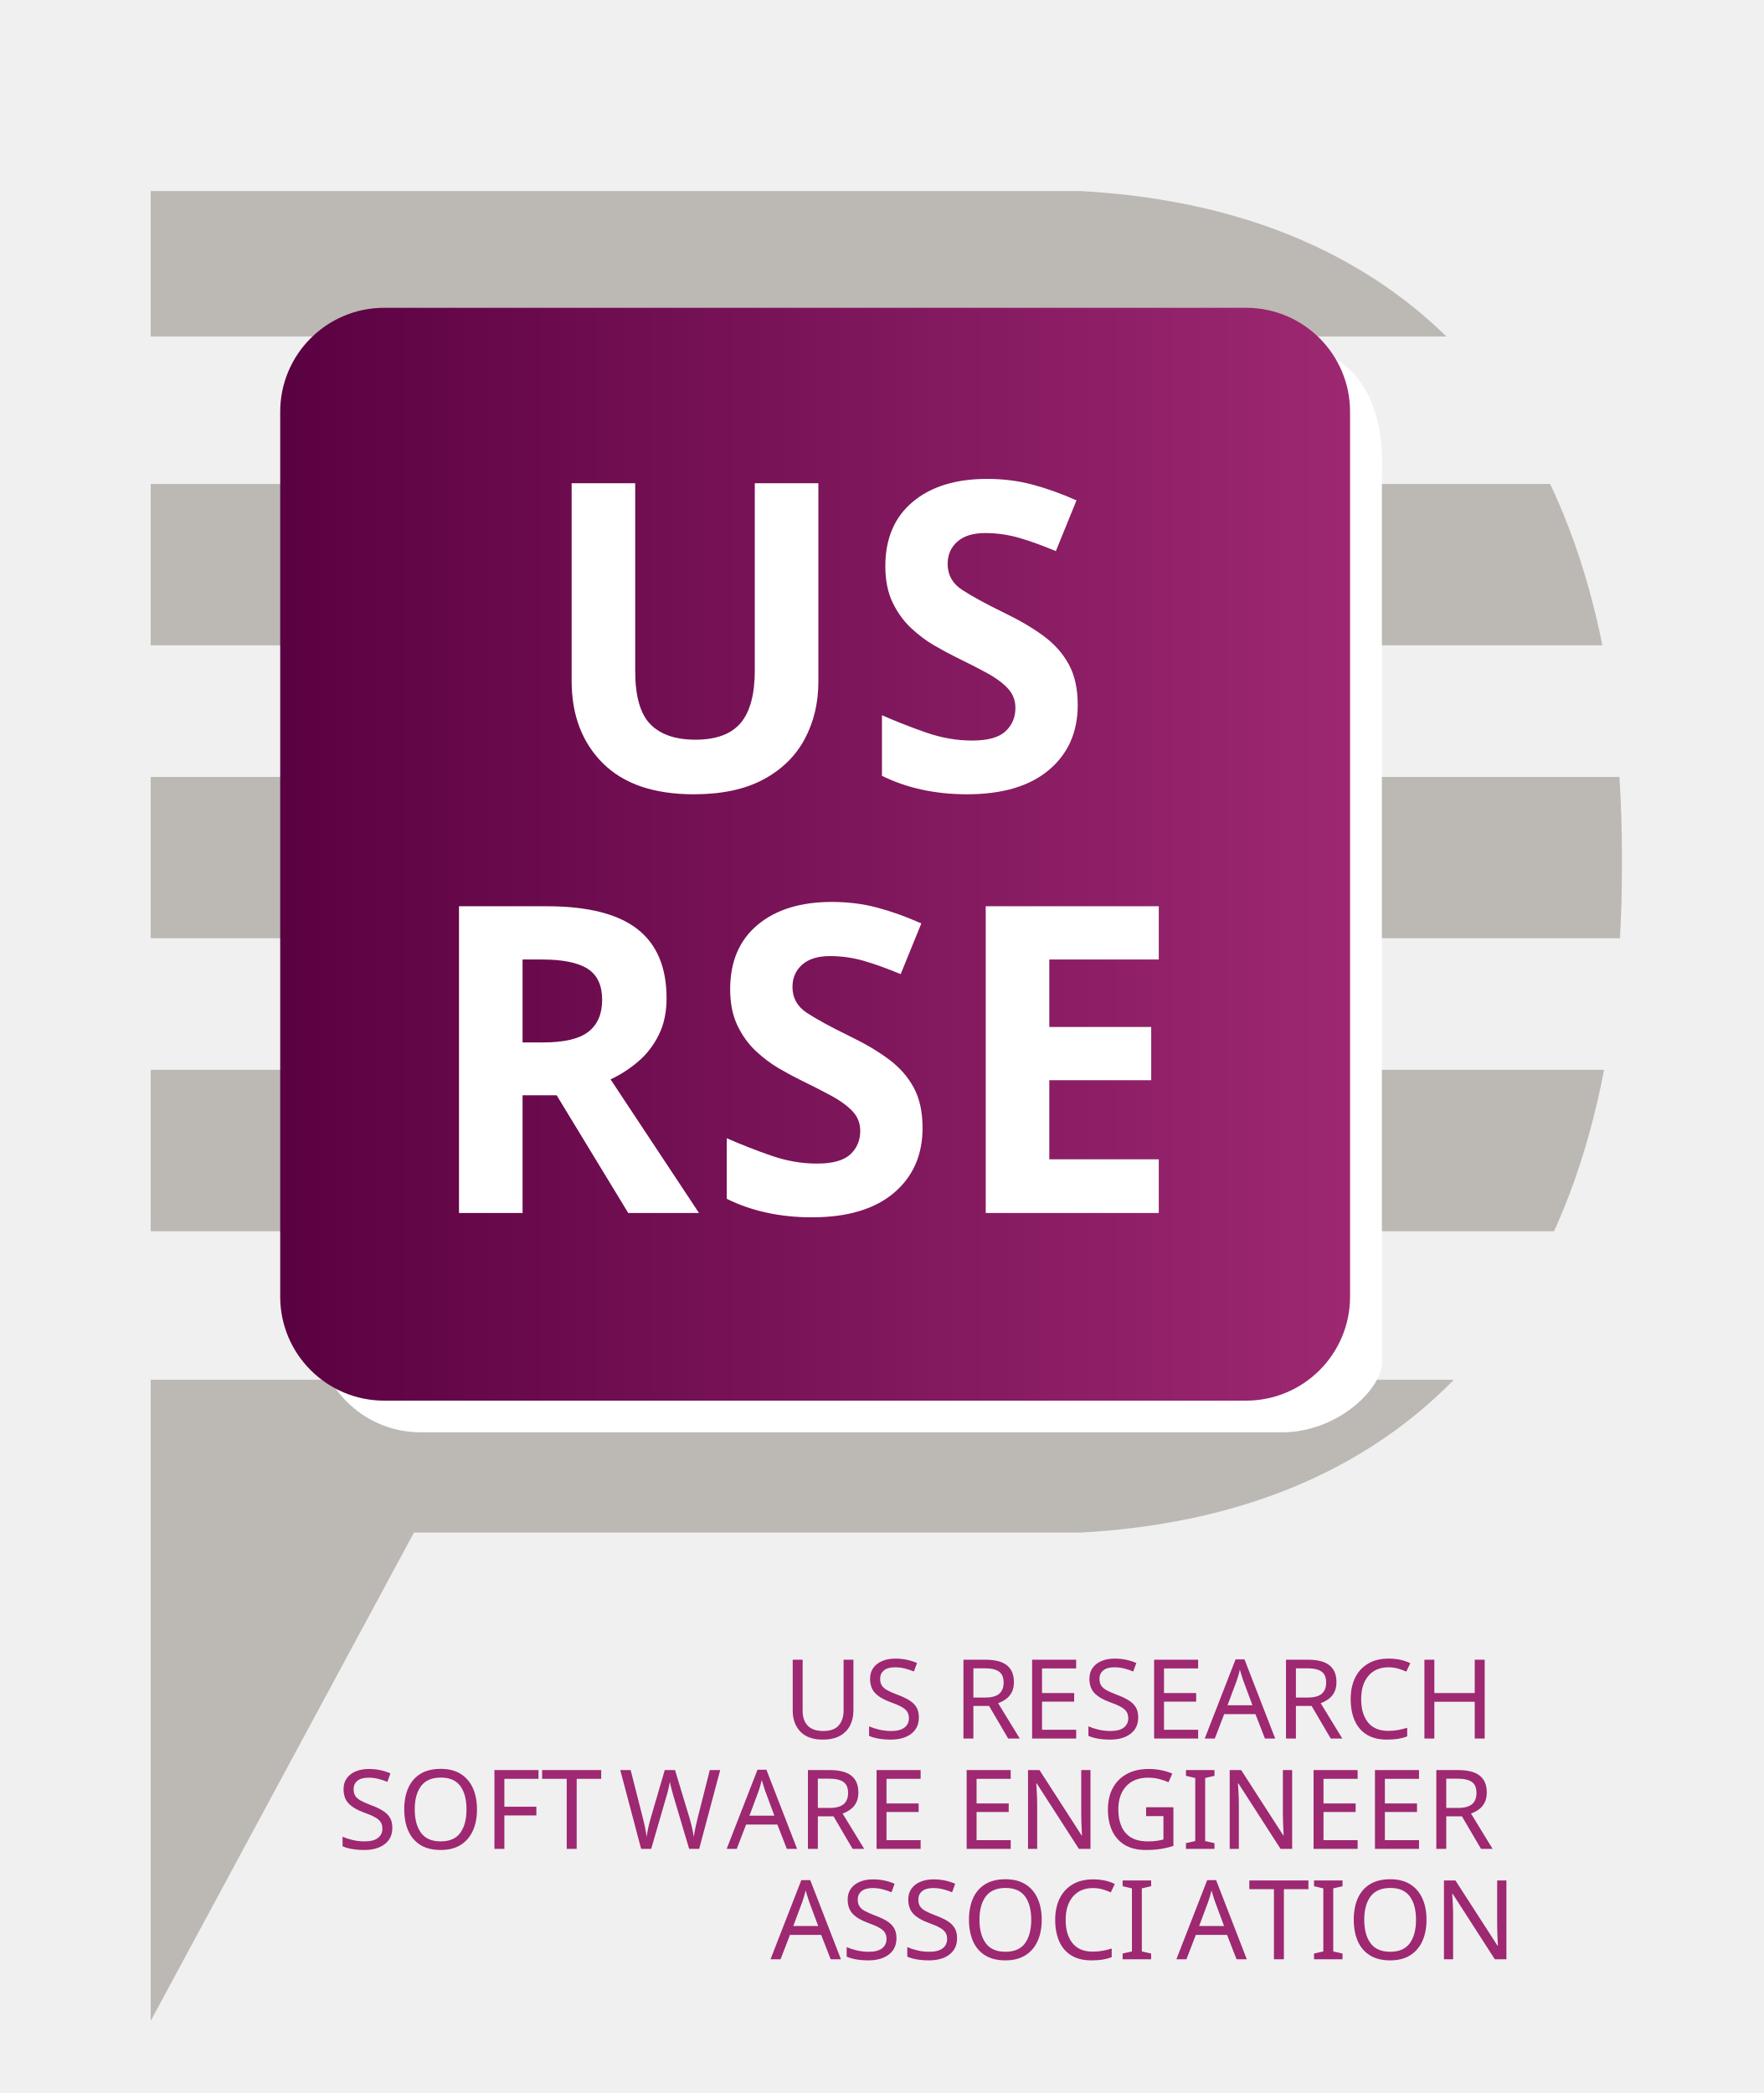
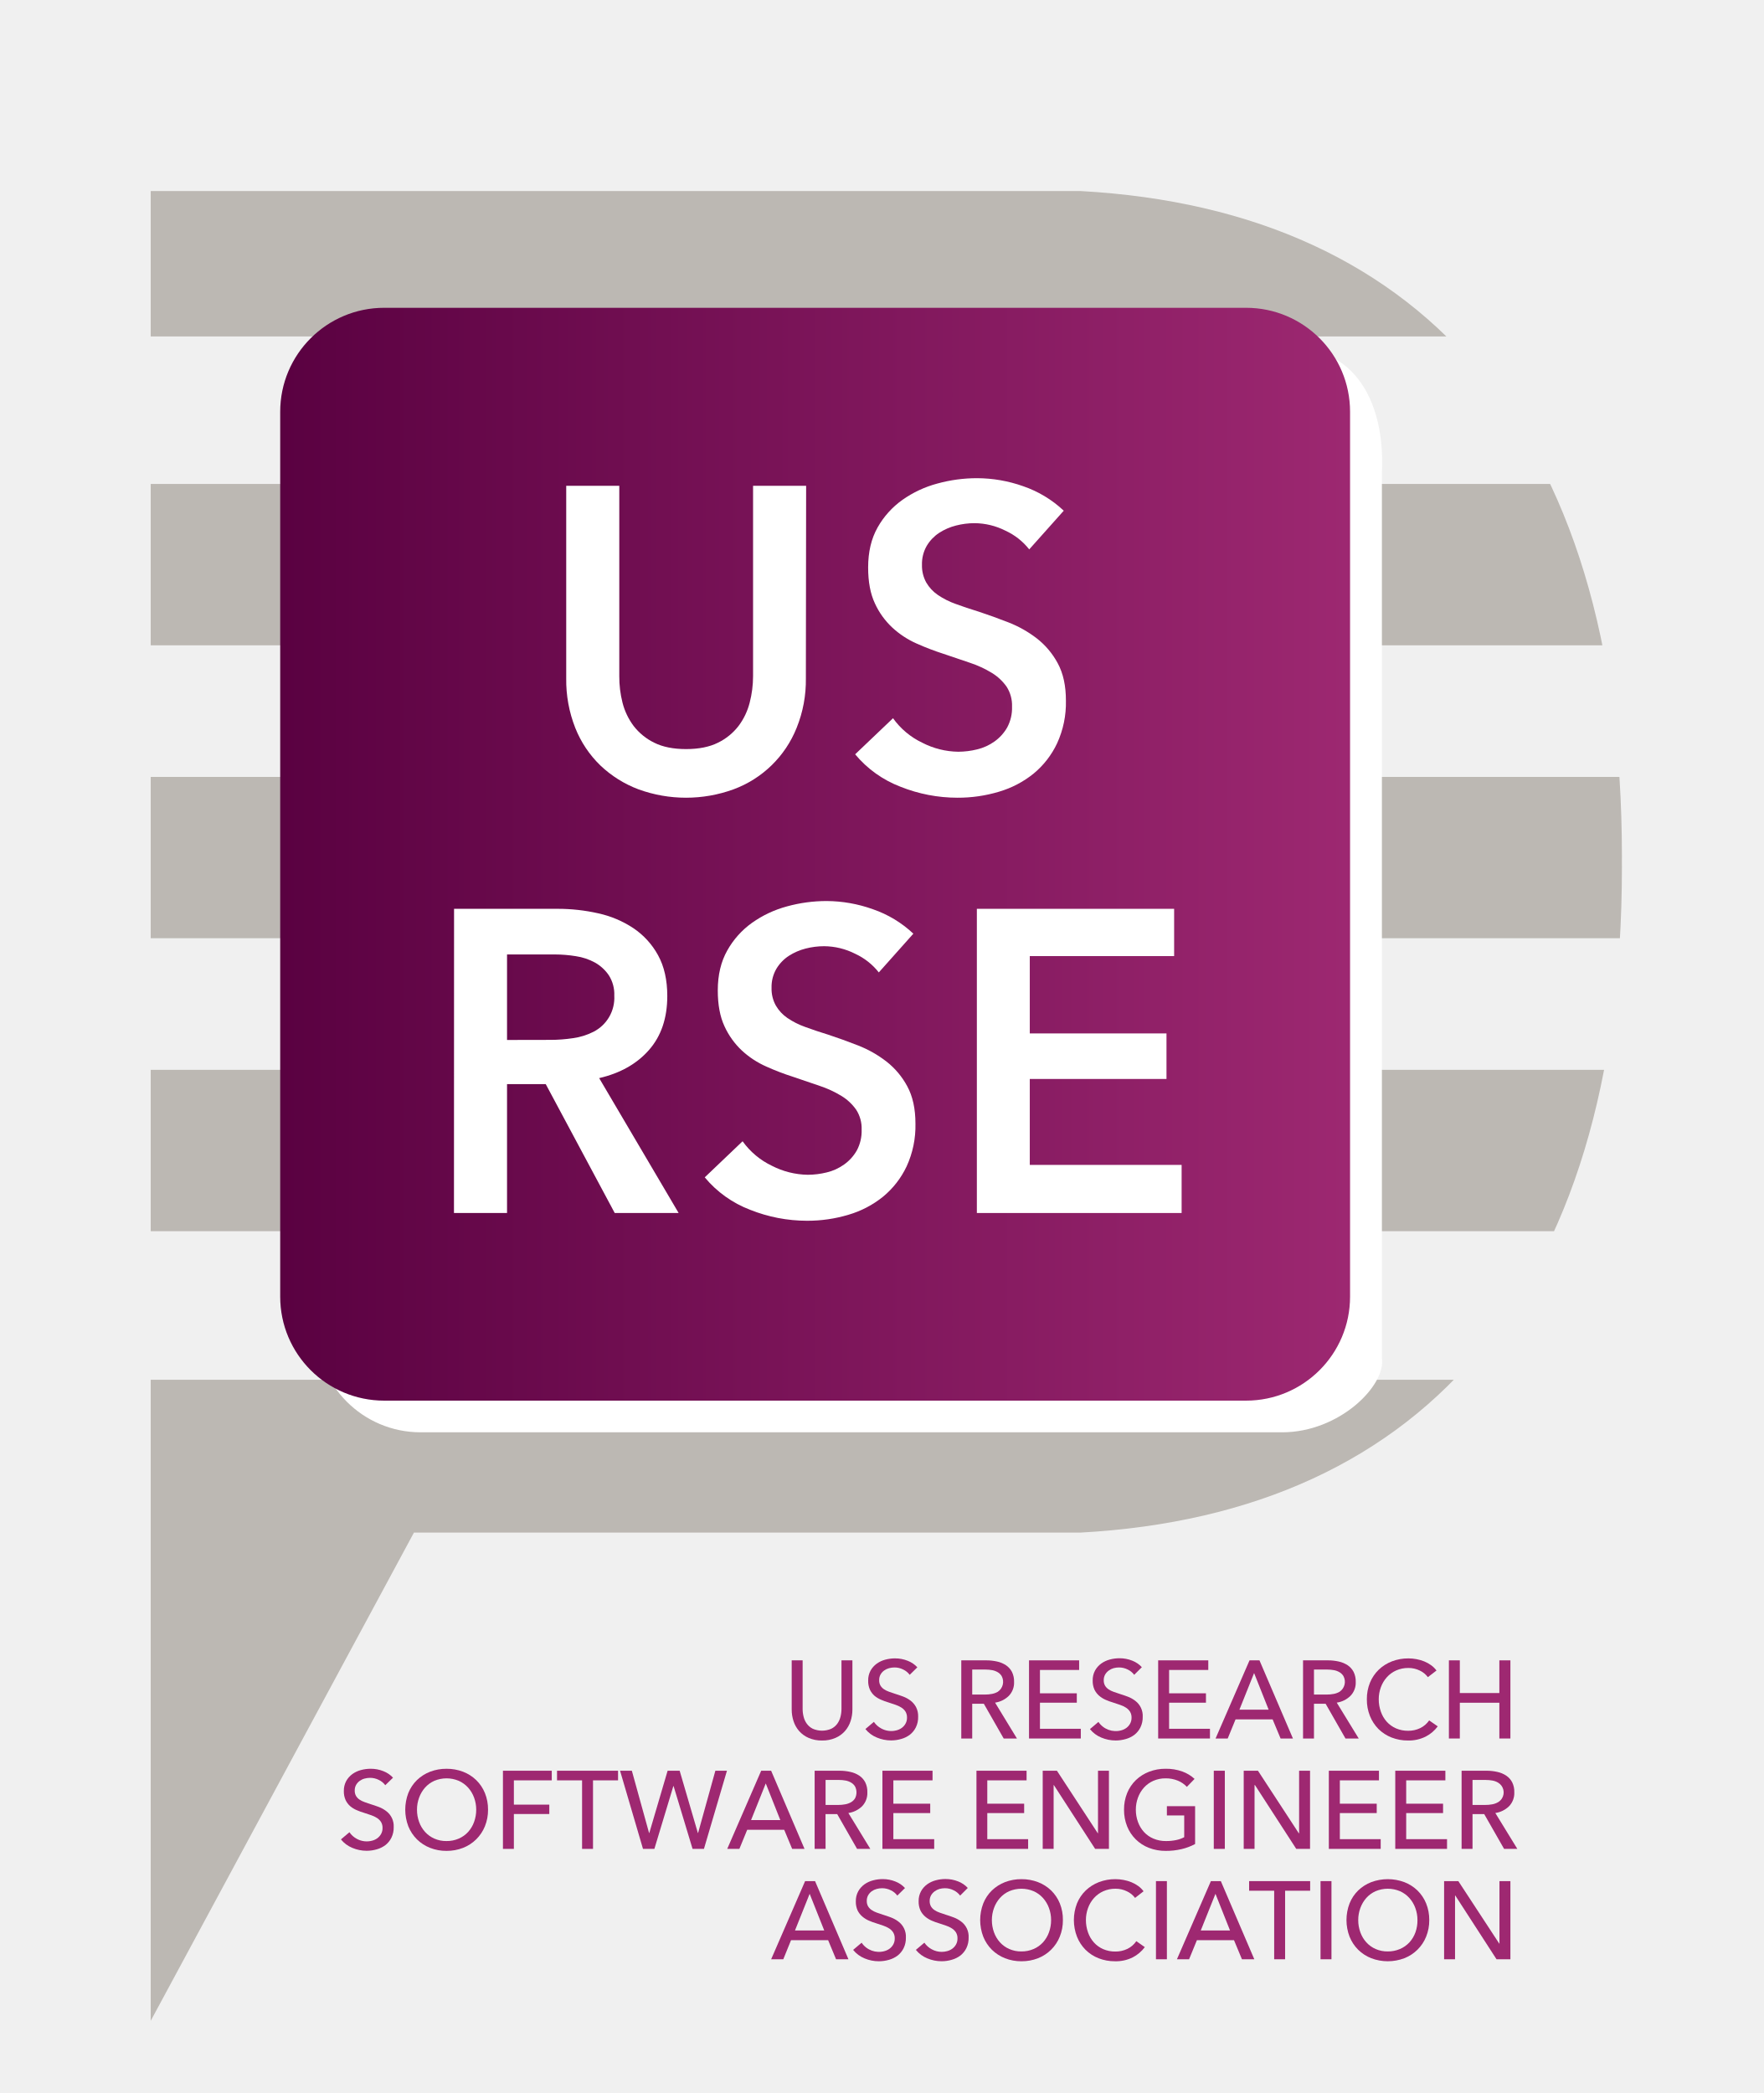
<svg xmlns="http://www.w3.org/2000/svg" viewBox="0 0 831 986">
  <defs>
-     <style>.cls-1{fill:none;}.cls-2{clip-path:url(#clip-path);}.cls-3{fill:#bcb8b3;}.cls-4,.cls-6{fill:#fff;}.cls-5{fill:url(#linear-gradient);}.cls-6{font-size:202.4px;font-family:AvenirNext-DemiBold, Avenir Next;font-weight:700;letter-spacing:0.02em;}.cls-7{font-size:52px;fill:#9e2871;font-family:AvenirNext-Medium, Avenir Next;}.cls-8{letter-spacing:-0.01em;}.cls-9{letter-spacing:0em;}.cls-10{letter-spacing:-0.06em;}svg{ background-color: white; }</style>
+     <style>.cls-1{fill:none;}.cls-2{clip-path:url(#clip-path);}.cls-3{fill:#bcb8b3;}.cls-4{fill:#fff;}.cls-5{fill:url(#linear-gradient);}.cls-6{fill:#9e2871;}</style>
    <clipPath id="clip-path">
      <path class="cls-1" d="M764,413c3-205-91-314-255-323H71V952L195,722H509c164-9,258-118,255-323" />
    </clipPath>
    <linearGradient id="linear-gradient" x1="132" y1="402.42" x2="636" y2="402.42" gradientUnits="userSpaceOnUse">
      <stop offset="0" stop-color="#5a0141" />
      <stop offset="1" stop-color="#9d2871" />
    </linearGradient>
  </defs>
  <g id="Layer_3" data-name="Layer 3">
    <g class="cls-2">
      <rect class="cls-3" x="57.5" y="82.5" width="678" height="76" />
      <rect class="cls-3" x="49" y="228" width="725" height="76" />
      <rect class="cls-3" x="65" y="366" width="717" height="76" />
      <rect class="cls-3" x="57" y="504" width="712" height="76" />
      <rect class="cls-3" x="58" y="650" width="678" height="313" />
    </g>
    <path class="cls-4" d="M604,674.75H198a49.14,49.14,0,0,1-49-49V208.91c0-26.95,22.05-49,49-43H604c27-6,49,16.05,47,57V639.75C653,652.7,631,674.75,604,674.75Z" />
  </g>
  <g id="Layer_1" data-name="Layer 1">
    <rect class="cls-1" x="1" y="1" width="800" height="800" />
    <rect class="cls-5" x="132" y="145" width="504" height="514.83" rx="49" ry="49" />
-     <text class="cls-6" transform="translate(252.43 372.15) scale(0.98 1)">US<tspan x="-55.16" y="199.29">RSE</tspan>
-     </text>
-     <text class="cls-7" transform="translate(368.75 819)">US RESEARCH<tspan x="-210.03" y="52">SOFT</tspan>
-       <tspan class="cls-8" x="-77.17" y="52">W</tspan>
-       <tspan class="cls-9" x="-26.42" y="52">ARE ENGINEER</tspan>
-       <tspan x="-5.77" y="104">ASSOCI</tspan>
-       <tspan class="cls-10" x="185.43" y="104">A</tspan>
-       <tspan x="219.28" y="104">TION</tspan>
-     </text>
+     <path class="cls-4" d="M379.64,319.53a60,60,0,0,1-4.36,23.38,51.08,51.08,0,0,1-29.72,28.94,65.43,65.43,0,0,1-44.78,0,53.21,53.21,0,0,1-17.93-11.23A50.56,50.56,0,0,1,271,342.91a61.29,61.29,0,0,1-4.26-23.38V228.85h25v89.67A49.63,49.63,0,0,0,293.25,331a31,31,0,0,0,5.25,11,27.41,27.41,0,0,0,9.71,7.89q6,3,15,3t15-3a27.32,27.32,0,0,0,9.71-7.89,31,31,0,0,0,5.25-11,49.64,49.64,0,0,0,1.59-12.44V228.85h25Z" />
+     <path class="cls-4" d="M484.86,258.81a30.48,30.48,0,0,0-11.2-8.81,32.85,32.85,0,0,0-14.56-3.54,35.16,35.16,0,0,0-8.72,1.11,26.53,26.53,0,0,0-7.93,3.44,18.87,18.87,0,0,0-5.84,6.08,17,17,0,0,0-2.28,9,16.37,16.37,0,0,0,2,8.3,18.22,18.22,0,0,0,5.45,5.87,36.55,36.55,0,0,0,8.42,4.25q4.95,1.83,10.9,3.65,6.74,2.22,14,5.06a53.91,53.91,0,0,1,13.27,7.48,37,37,0,0,1,9.91,11.74q3.87,7.1,3.86,17.61a45.68,45.68,0,0,1-4.16,20.14,41.27,41.27,0,0,1-11.09,14.27,47,47,0,0,1-16.25,8.5A67,67,0,0,1,451,375.8a72.32,72.32,0,0,1-26.75-5.16,51.76,51.76,0,0,1-21.4-15.29l17.84-17a35.88,35.88,0,0,0,13.77,11.54,38.13,38.13,0,0,0,16.94,4.25,37.68,37.68,0,0,0,8.92-1.11,23.5,23.5,0,0,0,8.22-3.75,20.82,20.82,0,0,0,5.94-6.58,19.35,19.35,0,0,0,2.28-9.81,16.26,16.26,0,0,0-2.57-9.41,23.3,23.3,0,0,0-6.94-6.48,49.53,49.53,0,0,0-10.3-4.76L444.43,308a122.85,122.85,0,0,1-12.68-4.86,41.57,41.57,0,0,1-11.39-7.49,36,36,0,0,1-8.22-11.43q-3.18-6.78-3.17-16.9,0-10.94,4.45-18.83a40,40,0,0,1,11.7-13,51.59,51.59,0,0,1,16.44-7.69,70.3,70.3,0,0,1,18.73-2.53A65.49,65.49,0,0,1,482,229.05a52.81,52.81,0,0,1,19.12,11.54Z" />
+     <path class="cls-4" d="M213.9,428.14h48.74a86,86,0,0,1,19.22,2.13,48.64,48.64,0,0,1,16.54,7A36.24,36.24,0,0,1,310,450q4.35,7.89,4.35,19.23,0,15.58-8.61,25.4t-23.48,13.26l37.44,63.55H289.59l-32.5-60.72H238.86v60.72h-25Zm45.37,61.74a71.38,71.38,0,0,0,10.7-.81,30.26,30.26,0,0,0,9.61-3,18,18,0,0,0,9.81-17,16.62,16.62,0,0,0-2.58-9.62,19.4,19.4,0,0,0-6.54-6,27,27,0,0,0-9-3,62,62,0,0,0-9.81-.81H238.86v40.28Z" />
+     <path class="cls-4" d="M414,458.1a30.46,30.46,0,0,0-11.19-8.81,32.89,32.89,0,0,0-14.57-3.54,35.22,35.22,0,0,0-8.72,1.11,26.84,26.84,0,0,0-7.92,3.44,18.9,18.9,0,0,0-5.85,6.08,17,17,0,0,0-2.28,9,16.27,16.27,0,0,0,2,8.3,18.08,18.08,0,0,0,5.44,5.87,36.43,36.43,0,0,0,8.43,4.25q4.95,1.83,10.89,3.65,6.74,2.22,14,5.06A53.68,53.68,0,0,1,417.49,500a36.83,36.83,0,0,1,9.91,11.74q3.86,7.08,3.86,17.6a45.78,45.78,0,0,1-4.16,20.14A41.42,41.42,0,0,1,416,563.75a46.75,46.75,0,0,1-16.25,8.5,67,67,0,0,1-19.61,2.84,72.28,72.28,0,0,1-26.75-5.16A51.67,51.67,0,0,1,332,554.64l17.83-17a36,36,0,0,0,13.77,11.54,38.19,38.19,0,0,0,16.94,4.25,37.62,37.62,0,0,0,8.92-1.11,23.34,23.34,0,0,0,8.22-3.75,20.63,20.63,0,0,0,5.95-6.58,19.45,19.45,0,0,0,2.28-9.81,16.19,16.19,0,0,0-2.58-9.41,23.26,23.26,0,0,0-6.93-6.48,49.63,49.63,0,0,0-10.31-4.76l-12.48-4.25a118.94,118.94,0,0,1-12.68-4.86,41.82,41.82,0,0,1-11.4-7.48,36.32,36.32,0,0,1-8.22-11.44q-3.17-6.78-3.17-16.9,0-10.94,4.46-18.82a39.89,39.89,0,0,1,11.69-13.06A51.54,51.54,0,0,1,370.73,427a70.22,70.22,0,0,1,18.72-2.53,65.55,65.55,0,0,1,21.7,3.84,52.89,52.89,0,0,1,19.12,11.54Z" />
+     <path class="cls-4" d="M460.19,428.14h92.93v22.27h-68v36.43h64.4v21.45h-64.4v40.49h71.53v22.66H460.19Z" />
+     <path class="cls-6" d="M387.26,819.94a15.16,15.16,0,0,1-6.34-1.23,12.67,12.67,0,0,1-4.48-3.25,13.18,13.18,0,0,1-2.62-4.65,17.43,17.43,0,0,1-.86-5.43v-23.2h5.15v22.88a14.71,14.71,0,0,0,.47,3.72,9.43,9.43,0,0,0,1.53,3.3,7.79,7.79,0,0,0,2.81,2.34,11,11,0,0,0,8.66,0,7.78,7.78,0,0,0,2.83-2.34,9.43,9.43,0,0,0,1.53-3.3,14.71,14.71,0,0,0,.47-3.72V782.18h5.15v23.2a17.43,17.43,0,0,1-.86,5.43,13.34,13.34,0,0,1-2.62,4.65,12.67,12.67,0,0,1-4.48,3.25A15.16,15.16,0,0,1,387.26,819.94Z" />
+     <path class="cls-6" d="M428.55,789a8.17,8.17,0,0,0-3-2.47,9,9,0,0,0-4.21-1,10,10,0,0,0-2.52.34,7,7,0,0,0-2.31,1.09,6,6,0,0,0-1.69,1.88,5.13,5.13,0,0,0-.65,2.67,4.91,4.91,0,0,0,.59,2.53,5.57,5.57,0,0,0,1.61,1.71,10.35,10.35,0,0,0,2.4,1.2c.91.33,1.9.67,2.93,1,1.25.38,2.52.82,3.8,1.3a13.93,13.93,0,0,1,3.49,1.93,9.47,9.47,0,0,1,2.54,3,9.32,9.32,0,0,1,1,4.55,10.73,10.73,0,0,1-1.07,5,10.11,10.11,0,0,1-2.83,3.49,12.24,12.24,0,0,1-4.08,2,16.9,16.9,0,0,1-4.76.68,17.19,17.19,0,0,1-6.73-1.36,13.29,13.29,0,0,1-5.38-4l4-3.38a9.83,9.83,0,0,0,3.48,3.12,9.73,9.73,0,0,0,7.34.83,7.27,7.27,0,0,0,2.36-1.14,6.27,6.27,0,0,0,1.74-2,5.61,5.61,0,0,0,.68-2.84,5.24,5.24,0,0,0-.7-2.78,6.26,6.26,0,0,0-1.9-1.9,12.57,12.57,0,0,0-2.78-1.32c-1.06-.37-2.18-.74-3.36-1.12a29.61,29.61,0,0,1-3.48-1.27A12.37,12.37,0,0,1,412,798.9a8.85,8.85,0,0,1-2.18-2.88,9.7,9.7,0,0,1-.83-4.27,9.53,9.53,0,0,1,1.11-4.73,10.24,10.24,0,0,1,2.92-3.28,12.16,12.16,0,0,1,4.05-1.89,17.72,17.72,0,0,1,4.55-.6,15.86,15.86,0,0,1,6,1.14,12.14,12.14,0,0,1,4.53,3.07Z" />
+     <path class="cls-6" d="M458,819h-5.15V782.18h11.8a22.92,22.92,0,0,1,5.05.55,12.3,12.3,0,0,1,4.18,1.74,8.62,8.62,0,0,1,2.84,3.15,10,10,0,0,1,1,4.76,8.85,8.85,0,0,1-2.5,6.55,11.61,11.61,0,0,1-6.45,3.17l10.3,16.9h-6.24l-9.36-16.38H458Zm0-20.7h5.93a17.12,17.12,0,0,0,3.38-.31,8.5,8.5,0,0,0,2.73-1,5.65,5.65,0,0,0,1.84-7.39,5.29,5.29,0,0,0-1.79-1.79,7.89,7.89,0,0,0-2.63-1,17,17,0,0,0-3.17-.29H458Z" />
+     <path class="cls-6" d="M489.91,814.42h19.24V819H484.76V782.18h23.61v4.53H489.91v11h17.36v4.42H489.91Z" />
+     <path class="cls-6" d="M534.31,789a8.05,8.05,0,0,0-3-2.47,9,9,0,0,0-4.21-1,10,10,0,0,0-2.52.34A7.16,7.16,0,0,0,522.3,787a6.09,6.09,0,0,0-1.69,1.88,5.23,5.23,0,0,0-.65,2.67,4.91,4.91,0,0,0,.6,2.53,5.57,5.57,0,0,0,1.61,1.71,10.27,10.27,0,0,0,2.39,1.2c.92.33,1.9.67,2.94,1,1.25.38,2.52.82,3.8,1.3a13.69,13.69,0,0,1,3.48,1.93,8.82,8.82,0,0,1,3.54,7.54,10.86,10.86,0,0,1-1.07,5,10.11,10.11,0,0,1-2.83,3.49,12.24,12.24,0,0,1-4.08,2,17,17,0,0,1-4.76.68,17.27,17.27,0,0,1-6.74-1.36,13.36,13.36,0,0,1-5.38-4l4-3.38a9.83,9.83,0,0,0,10.81,3.95,7.23,7.23,0,0,0,2.37-1.14,6.27,6.27,0,0,0,1.74-2,5.61,5.61,0,0,0,.68-2.84,5.15,5.15,0,0,0-.71-2.78,6.22,6.22,0,0,0-1.89-1.9,12.44,12.44,0,0,0-2.79-1.32c-1-.37-2.17-.74-3.35-1.12a29.61,29.61,0,0,1-3.48-1.27,12.19,12.19,0,0,1-3.07-1.93,9,9,0,0,1-2.19-2.88,9.85,9.85,0,0,1-.83-4.27,9.43,9.43,0,0,1,1.12-4.73,10.21,10.21,0,0,1,2.91-3.28,12.3,12.3,0,0,1,4.06-1.89,17.66,17.66,0,0,1,4.55-.6,15.86,15.86,0,0,1,6,1.14,12.09,12.09,0,0,1,4.52,3.07Z" />
+     <path class="cls-6" d="M550.75,814.42H570V819H545.6V782.18h23.61v4.53H550.75v11h17.36v4.42H550.75Z" />
+     <path class="cls-6" d="M578.36,819h-5.72l16-36.82h4.68L609.09,819h-5.82l-3.75-9H582.05Zm5.51-13.57h13.78l-6.86-17.27Z" />
+     <path class="cls-6" d="M619,819h-5.15V782.18h11.8a22.92,22.92,0,0,1,5,.55,12.43,12.43,0,0,1,4.19,1.74,8.6,8.6,0,0,1,2.83,3.15,10,10,0,0,1,1,4.76,8.85,8.85,0,0,1-2.5,6.55,11.61,11.61,0,0,1-6.44,3.17L640.08,819h-6.24l-9.36-16.38H619Zm0-20.7h5.93a17.12,17.12,0,0,0,3.38-.31,8.5,8.5,0,0,0,2.73-1,5.65,5.65,0,0,0,1.84-7.39,5.29,5.29,0,0,0-1.79-1.79,7.89,7.89,0,0,0-2.63-1,17,17,0,0,0-3.17-.29H619Z" />
+     <path class="cls-6" d="M677.31,813.28a16.36,16.36,0,0,1-5.67,4.81,17.65,17.65,0,0,1-8.37,1.85,20.7,20.7,0,0,1-7.77-1.43,18.16,18.16,0,0,1-6.14-4,18.47,18.47,0,0,1-4-6.13,20.55,20.55,0,0,1-1.45-7.83,20.3,20.3,0,0,1,1.48-7.88,17.86,17.86,0,0,1,4.11-6.08,18.78,18.78,0,0,1,6.21-3.93,21.33,21.33,0,0,1,7.8-1.4,20.69,20.69,0,0,1,3.8.36A19.14,19.14,0,0,1,671,782.7a15.45,15.45,0,0,1,3.22,1.8,11.49,11.49,0,0,1,2.5,2.47l-4.06,3.12a10.13,10.13,0,0,0-3.82-3.1,11.92,11.92,0,0,0-5.33-1.22,13.88,13.88,0,0,0-5.8,1.17,13.17,13.17,0,0,0-4.39,3.2,14.5,14.5,0,0,0-2.81,4.71,16.25,16.25,0,0,0-1,5.69,17,17,0,0,0,1,5.82,13.8,13.8,0,0,0,2.75,4.71,12.76,12.76,0,0,0,4.37,3.15,14,14,0,0,0,5.74,1.14,12.75,12.75,0,0,0,5.67-1.25,10.87,10.87,0,0,0,4.22-3.64Z" />
+     <path class="cls-6" d="M682.56,782.18h5.15v15.4h18.62v-15.4h5.2V819h-5.2V802.15H687.71V819h-5.15Z" />
+     <path class="cls-6" d="M181.5,841a8.17,8.17,0,0,0-3-2.47,9,9,0,0,0-4.21-1,10,10,0,0,0-2.52.34,7.16,7.16,0,0,0-2.32,1.09,6.21,6.21,0,0,0-1.69,1.88,5.23,5.23,0,0,0-.65,2.67,4.91,4.91,0,0,0,.6,2.53,5.57,5.57,0,0,0,1.61,1.71,10.35,10.35,0,0,0,2.4,1.2c.91.33,1.89.67,2.93,1,1.25.38,2.52.82,3.8,1.3a13.69,13.69,0,0,1,3.48,1.93,8.82,8.82,0,0,1,3.54,7.54,10.86,10.86,0,0,1-1.07,5,10.11,10.11,0,0,1-2.83,3.49,12.24,12.24,0,0,1-4.08,2,16.9,16.9,0,0,1-4.76.68,17.19,17.19,0,0,1-6.73-1.36,13.39,13.39,0,0,1-5.39-4l4-3.38a9.83,9.83,0,0,0,3.48,3.12,9.71,9.71,0,0,0,7.33.83,7.23,7.23,0,0,0,2.37-1.14,6.27,6.27,0,0,0,1.74-2,5.61,5.61,0,0,0,.68-2.84,5.24,5.24,0,0,0-.7-2.78,6.26,6.26,0,0,0-1.9-1.9,12.57,12.57,0,0,0-2.78-1.32c-1.06-.37-2.18-.74-3.36-1.12a29.61,29.61,0,0,1-3.48-1.27A12.19,12.19,0,0,1,165,850.9a8.85,8.85,0,0,1-2.18-2.88,9.7,9.7,0,0,1-.84-4.27,9.54,9.54,0,0,1,1.12-4.73,10.33,10.33,0,0,1,2.91-3.28,12.3,12.3,0,0,1,4.06-1.89,17.66,17.66,0,0,1,4.55-.6,15.86,15.86,0,0,1,6,1.14,12.22,12.22,0,0,1,4.53,3.07Z" />
+     <path class="cls-6" d="M229.91,852.54a20.37,20.37,0,0,1-1.48,7.83,18.24,18.24,0,0,1-10.27,10.14,21,21,0,0,1-7.8,1.43,20.79,20.79,0,0,1-7.78-1.43,18.44,18.44,0,0,1-6.16-4,18.24,18.24,0,0,1-4.06-6.13,22,22,0,0,1,0-15.71,17.74,17.74,0,0,1,4.06-6.08,18.56,18.56,0,0,1,6.16-3.93,21.18,21.18,0,0,1,7.78-1.4,21.4,21.4,0,0,1,7.8,1.4,18.45,18.45,0,0,1,6.18,3.93,18,18,0,0,1,4.09,6.08A20.48,20.48,0,0,1,229.91,852.54Zm-5.57,0a16.47,16.47,0,0,0-1-5.69,14.5,14.5,0,0,0-2.81-4.71,13.21,13.21,0,0,0-4.4-3.2,14.81,14.81,0,0,0-11.54,0,12.89,12.89,0,0,0-4.37,3.2,14.79,14.79,0,0,0-2.78,4.71,16.25,16.25,0,0,0-1,5.69,16.62,16.62,0,0,0,1,5.77,14,14,0,0,0,2.81,4.71,13,13,0,0,0,4.37,3.14,13.66,13.66,0,0,0,5.72,1.15,14.09,14.09,0,0,0,5.77-1.15,13,13,0,0,0,4.42-3.14,14.19,14.19,0,0,0,2.81-4.71A16.85,16.85,0,0,0,224.34,852.54Z" />
+     <path class="cls-6" d="M242.08,871h-5.15V834.18h23v4.53H242.08v11.44h16.69v4.42H242.08Z" />
+     <path class="cls-6" d="M279.36,871h-5.15V838.71h-11.8v-4.53h28.75v4.53h-11.8Z" />
+     <path class="cls-6" d="M305.77,863.51h.11l8.63-29.33h5.67l8.58,29.33h.1L337,834.18h5.46L331.62,871h-5.36l-8.94-29.59h-.11L308.27,871h-5.36L292.1,834.18h5.56Z" />
+     <path class="cls-6" d="M348.31,871h-5.72l16-36.82h4.68L379,871h-5.82l-3.75-9H352Zm5.51-13.57H367.6l-6.86-17.27Z" />
+     <path class="cls-6" d="M388.92,871h-5.15V834.18h11.81a22.76,22.76,0,0,1,5,.55,12.35,12.35,0,0,1,4.19,1.74,8.6,8.6,0,0,1,2.83,3.15,9.91,9.91,0,0,1,1,4.76,8.88,8.88,0,0,1-2.49,6.55,11.68,11.68,0,0,1-6.45,3.17L410,871h-6.24l-9.36-16.38h-5.51Zm0-20.7h5.93a17.12,17.12,0,0,0,3.38-.31,8.5,8.5,0,0,0,2.73-1,5.37,5.37,0,0,0,1.85-1.82,6.12,6.12,0,0,0,0-5.57,5.23,5.23,0,0,0-1.8-1.79,7.83,7.83,0,0,0-2.62-1,17.17,17.17,0,0,0-3.18-.29h-6.29Z" />
+     <path class="cls-6" d="M420.85,866.42h19.24V871H415.7V834.18h23.61v4.53H420.85v11h17.37v4.42H420.85Z" />
+     <path class="cls-6" d="M465.1,866.42h19.24V871H460V834.18h23.61v4.53H465.1v11h17.37v4.42H465.1Z" />
+     <path class="cls-6" d="M517.15,863.62h.11V834.18h5.15V871h-6.5l-19.45-30.06h-.11V871h-5.14V834.18h6.7Z" />
+     <path class="cls-6" d="M559.12,841.78a12,12,0,0,0-4.24-2.92,14.73,14.73,0,0,0-5.75-1.09,14,14,0,0,0-5.82,1.17,13.09,13.09,0,0,0-4.42,3.2,14.5,14.5,0,0,0-2.81,4.71,16.25,16.25,0,0,0-1,5.69,16.62,16.62,0,0,0,1,5.77,14.19,14.19,0,0,0,2.81,4.71,12.76,12.76,0,0,0,4.47,3.14,14.73,14.73,0,0,0,5.93,1.15,22.92,22.92,0,0,0,4.78-.47,13.9,13.9,0,0,0,3.8-1.35V855.24h-8.16v-4.36H563v17.83a26.4,26.4,0,0,1-6.34,2.39,31.46,31.46,0,0,1-7.49.84,21.43,21.43,0,0,1-7.93-1.43,18,18,0,0,1-10.27-10.14,20.55,20.55,0,0,1-1.45-7.83,20.3,20.3,0,0,1,1.48-7.88,17.86,17.86,0,0,1,4.11-6.08,18.78,18.78,0,0,1,6.21-3.93,21.33,21.33,0,0,1,7.8-1.4,22.22,22.22,0,0,1,7.88,1.3,17,17,0,0,1,5.75,3.48Z" />
+     <path class="cls-6" d="M577,871H571.8V834.18H577Z" />
+     <path class="cls-6" d="M611.84,863.62H612V834.18h5.15V871h-6.5l-19.45-30.06H591V871H585.9V834.18h6.71Z" />
+     <path class="cls-6" d="M631.19,866.42h19.24V871H626V834.18h23.61v4.53H631.19v11h17.37v4.42H631.19Z" />
+     <path class="cls-6" d="M662.44,866.42h19.24V871H657.29V834.18H680.9v4.53H662.44v11h17.37v4.42H662.44Z" />
+     <path class="cls-6" d="M693.69,871h-5.15V834.18h11.81a22.76,22.76,0,0,1,5,.55,12.35,12.35,0,0,1,4.19,1.74,8.6,8.6,0,0,1,2.83,3.15,9.91,9.91,0,0,1,1,4.76,8.88,8.88,0,0,1-2.49,6.55,11.68,11.68,0,0,1-6.45,3.17L714.8,871h-6.24l-9.36-16.38h-5.51Zm0-20.7h5.93A17.12,17.12,0,0,0,703,850a8.5,8.5,0,0,0,2.73-1,5.46,5.46,0,0,0,1.85-1.82,5.34,5.34,0,0,0-1.8-7.36,7.83,7.83,0,0,0-2.62-1,17.17,17.17,0,0,0-3.18-.29h-6.29Z" />
+     <path class="cls-6" d="M369,923h-5.72l16-36.82h4.68L399.69,923h-5.83l-3.74-9H372.65Zm5.51-13.57h13.78l-6.87-17.27Z" />
+     <path class="cls-6" d="M422.72,893a8.05,8.05,0,0,0-3-2.47,9,9,0,0,0-4.21-1,10,10,0,0,0-2.52.34,7.16,7.16,0,0,0-2.32,1.09,6.21,6.21,0,0,0-1.69,1.88,5.23,5.23,0,0,0-.65,2.67,4.91,4.91,0,0,0,.6,2.53,5.57,5.57,0,0,0,1.61,1.71A10.27,10.27,0,0,0,413,901c.92.33,1.9.67,2.94,1,1.25.38,2.52.82,3.8,1.3a13.69,13.69,0,0,1,3.48,1.93,8.82,8.82,0,0,1,3.54,7.54,10.86,10.86,0,0,1-1.07,5,10.11,10.11,0,0,1-2.83,3.49,12.24,12.24,0,0,1-4.08,2,17,17,0,0,1-4.76.68,17.27,17.27,0,0,1-6.74-1.36,13.36,13.36,0,0,1-5.38-4l4-3.38a9.83,9.83,0,0,0,10.81,3.95,7.23,7.23,0,0,0,2.37-1.14,6.27,6.27,0,0,0,1.74-2,5.61,5.61,0,0,0,.68-2.84,5.15,5.15,0,0,0-.71-2.78,6.22,6.22,0,0,0-1.89-1.9,12.44,12.44,0,0,0-2.79-1.32c-1-.37-2.17-.74-3.35-1.12a29.61,29.61,0,0,1-3.48-1.27,12.19,12.19,0,0,1-3.07-1.93A9,9,0,0,1,404,900a9.85,9.85,0,0,1-.83-4.27,9.43,9.43,0,0,1,1.12-4.73,10.33,10.33,0,0,1,2.91-3.28,12.3,12.3,0,0,1,4.06-1.89,17.66,17.66,0,0,1,4.55-.6,15.86,15.86,0,0,1,6,1.14,12.09,12.09,0,0,1,4.52,3.07Z" />
+     <path class="cls-6" d="M452.31,893a8.13,8.13,0,0,0-3-2.47,9,9,0,0,0-4.22-1,10,10,0,0,0-2.52.34A7,7,0,0,0,440.3,891a6.09,6.09,0,0,0-1.69,1.88,5.23,5.23,0,0,0-.65,2.67,4.91,4.91,0,0,0,.6,2.53,5.46,5.46,0,0,0,1.61,1.71,10.27,10.27,0,0,0,2.39,1.2c.92.33,1.9.67,2.94,1,1.25.38,2.51.82,3.79,1.3a13.59,13.59,0,0,1,3.49,1.93,8.78,8.78,0,0,1,3.53,7.54,10.86,10.86,0,0,1-1.06,5,10.23,10.23,0,0,1-2.83,3.49,12.19,12.19,0,0,1-4.09,2,16.89,16.89,0,0,1-4.75.68,17.23,17.23,0,0,1-6.74-1.36,13.29,13.29,0,0,1-5.38-4l4-3.38a9.86,9.86,0,0,0,3.49,3.12,9.64,9.64,0,0,0,4.73,1.2,9.78,9.78,0,0,0,2.6-.37,7.18,7.18,0,0,0,2.36-1.14,6.18,6.18,0,0,0,1.75-2,5.6,5.6,0,0,0,.67-2.84,5.15,5.15,0,0,0-.7-2.78,6.26,6.26,0,0,0-1.9-1.9,12.15,12.15,0,0,0-2.78-1.32c-1.06-.37-2.17-.74-3.35-1.12a30.43,30.43,0,0,1-3.49-1.27,12.31,12.31,0,0,1-3.06-1.93,8.88,8.88,0,0,1-2.19-2.88,9.85,9.85,0,0,1-.83-4.27,9.43,9.43,0,0,1,1.12-4.73,10.09,10.09,0,0,1,2.91-3.28,12.3,12.3,0,0,1,4.06-1.89,17.59,17.59,0,0,1,4.54-.6,16,16,0,0,1,6,1.14,12.09,12.09,0,0,1,4.52,3.07Z" />
+     <path class="cls-6" d="M500.72,904.54a20.19,20.19,0,0,1-1.48,7.83A18.16,18.16,0,0,1,489,922.51a20.93,20.93,0,0,1-7.8,1.43,20.7,20.7,0,0,1-7.77-1.43,18.49,18.49,0,0,1-6.17-4,18.21,18.21,0,0,1-4.05-6.13,21.86,21.86,0,0,1,0-15.71,17.71,17.71,0,0,1,4.05-6.08,18.61,18.61,0,0,1,6.17-3.93,21.09,21.09,0,0,1,7.77-1.4,21.33,21.33,0,0,1,7.8,1.4,18.59,18.59,0,0,1,6.19,3.93,18.07,18.07,0,0,1,4.08,6.08A20.3,20.3,0,0,1,500.72,904.54Zm-5.56,0a16.25,16.25,0,0,0-1-5.69,14.33,14.33,0,0,0-2.81-4.71,13.17,13.17,0,0,0-4.39-3.2,14.84,14.84,0,0,0-11.55,0,12.85,12.85,0,0,0-4.36,3.2,14.63,14.63,0,0,0-2.79,4.71,16.47,16.47,0,0,0-1,5.69,16.85,16.85,0,0,0,1,5.77,14.19,14.19,0,0,0,2.81,4.71,13,13,0,0,0,4.37,3.14,13.72,13.72,0,0,0,5.72,1.15,14,14,0,0,0,5.77-1.15,12.84,12.84,0,0,0,4.42-3.14,14,14,0,0,0,2.81-4.71A16.62,16.62,0,0,0,495.16,904.54Z" />
+     <path class="cls-6" d="M539.31,917.28a16.54,16.54,0,0,1-5.67,4.81,17.68,17.68,0,0,1-8.37,1.85,20.79,20.79,0,0,1-7.78-1.43,18.12,18.12,0,0,1-6.13-4,18.32,18.32,0,0,1-4-6.13,21.72,21.72,0,0,1,0-15.71,17.86,17.86,0,0,1,4.11-6.08,18.78,18.78,0,0,1,6.21-3.93,21.4,21.4,0,0,1,7.8-1.4,20.61,20.61,0,0,1,3.8.36A19.14,19.14,0,0,1,533,886.7a15.79,15.79,0,0,1,3.23,1.8,11.44,11.44,0,0,1,2.49,2.47l-4,3.12a10.25,10.25,0,0,0-3.83-3.1,11.88,11.88,0,0,0-5.33-1.22,13.8,13.8,0,0,0-5.79,1.17,13.21,13.21,0,0,0-4.4,3.2,14.5,14.5,0,0,0-2.81,4.71,16.47,16.47,0,0,0-1,5.69,17.25,17.25,0,0,0,1,5.82,13.82,13.82,0,0,0,2.76,4.71,12.72,12.72,0,0,0,4.36,3.15,14.05,14.05,0,0,0,5.75,1.14,12.75,12.75,0,0,0,5.67-1.25,10.91,10.91,0,0,0,4.21-3.64Z" />
+     <path class="cls-6" d="M549.71,923h-5.15V886.18h5.15Z" />
+     <path class="cls-6" d="M560.16,923h-5.72l16-36.82h4.68L590.89,923h-5.82l-3.75-9H563.85Zm5.51-13.57h13.78l-6.86-17.27Z" />
+     <path class="cls-6" d="M605.4,923h-5.15V890.71h-11.8v-4.53H617.2v4.53H605.4Z" />
+     <path class="cls-6" d="M627.24,923h-5.15V886.18h5.15Z" />
+     <path class="cls-6" d="M673.31,904.54a20.37,20.37,0,0,1-1.48,7.83,18.16,18.16,0,0,1-10.27,10.14,21.93,21.93,0,0,1-15.58,0,18.44,18.44,0,0,1-6.16-4,18.21,18.21,0,0,1-4.05-6.13,21.86,21.86,0,0,1,0-15.71,17.71,17.71,0,0,1,4.05-6.08,18.56,18.56,0,0,1,6.16-3.93,22.37,22.37,0,0,1,15.58,0,18.59,18.59,0,0,1,6.19,3.93,18.07,18.07,0,0,1,4.08,6.08A20.48,20.48,0,0,1,673.31,904.54Zm-5.56,0a16.25,16.25,0,0,0-1-5.69,14.5,14.5,0,0,0-2.81-4.71,13.11,13.11,0,0,0-4.4-3.2,14.81,14.81,0,0,0-11.54,0,12.89,12.89,0,0,0-4.37,3.2,14.79,14.79,0,0,0-2.78,4.71,16.25,16.25,0,0,0-1,5.69,16.62,16.62,0,0,0,1,5.77,14.19,14.19,0,0,0,2.81,4.71,13,13,0,0,0,4.37,3.14,13.69,13.69,0,0,0,5.72,1.15,14.09,14.09,0,0,0,5.77-1.15A12.94,12.94,0,0,0,664,915a14.19,14.19,0,0,0,2.81-4.71A16.62,16.62,0,0,0,667.75,904.54Z" />
+     <path class="cls-6" d="M706.28,915.62h.1V886.18h5.15V923H705l-19.45-30.06h-.1V923h-5.15V886.18H687Z" />
  </g>
</svg>
